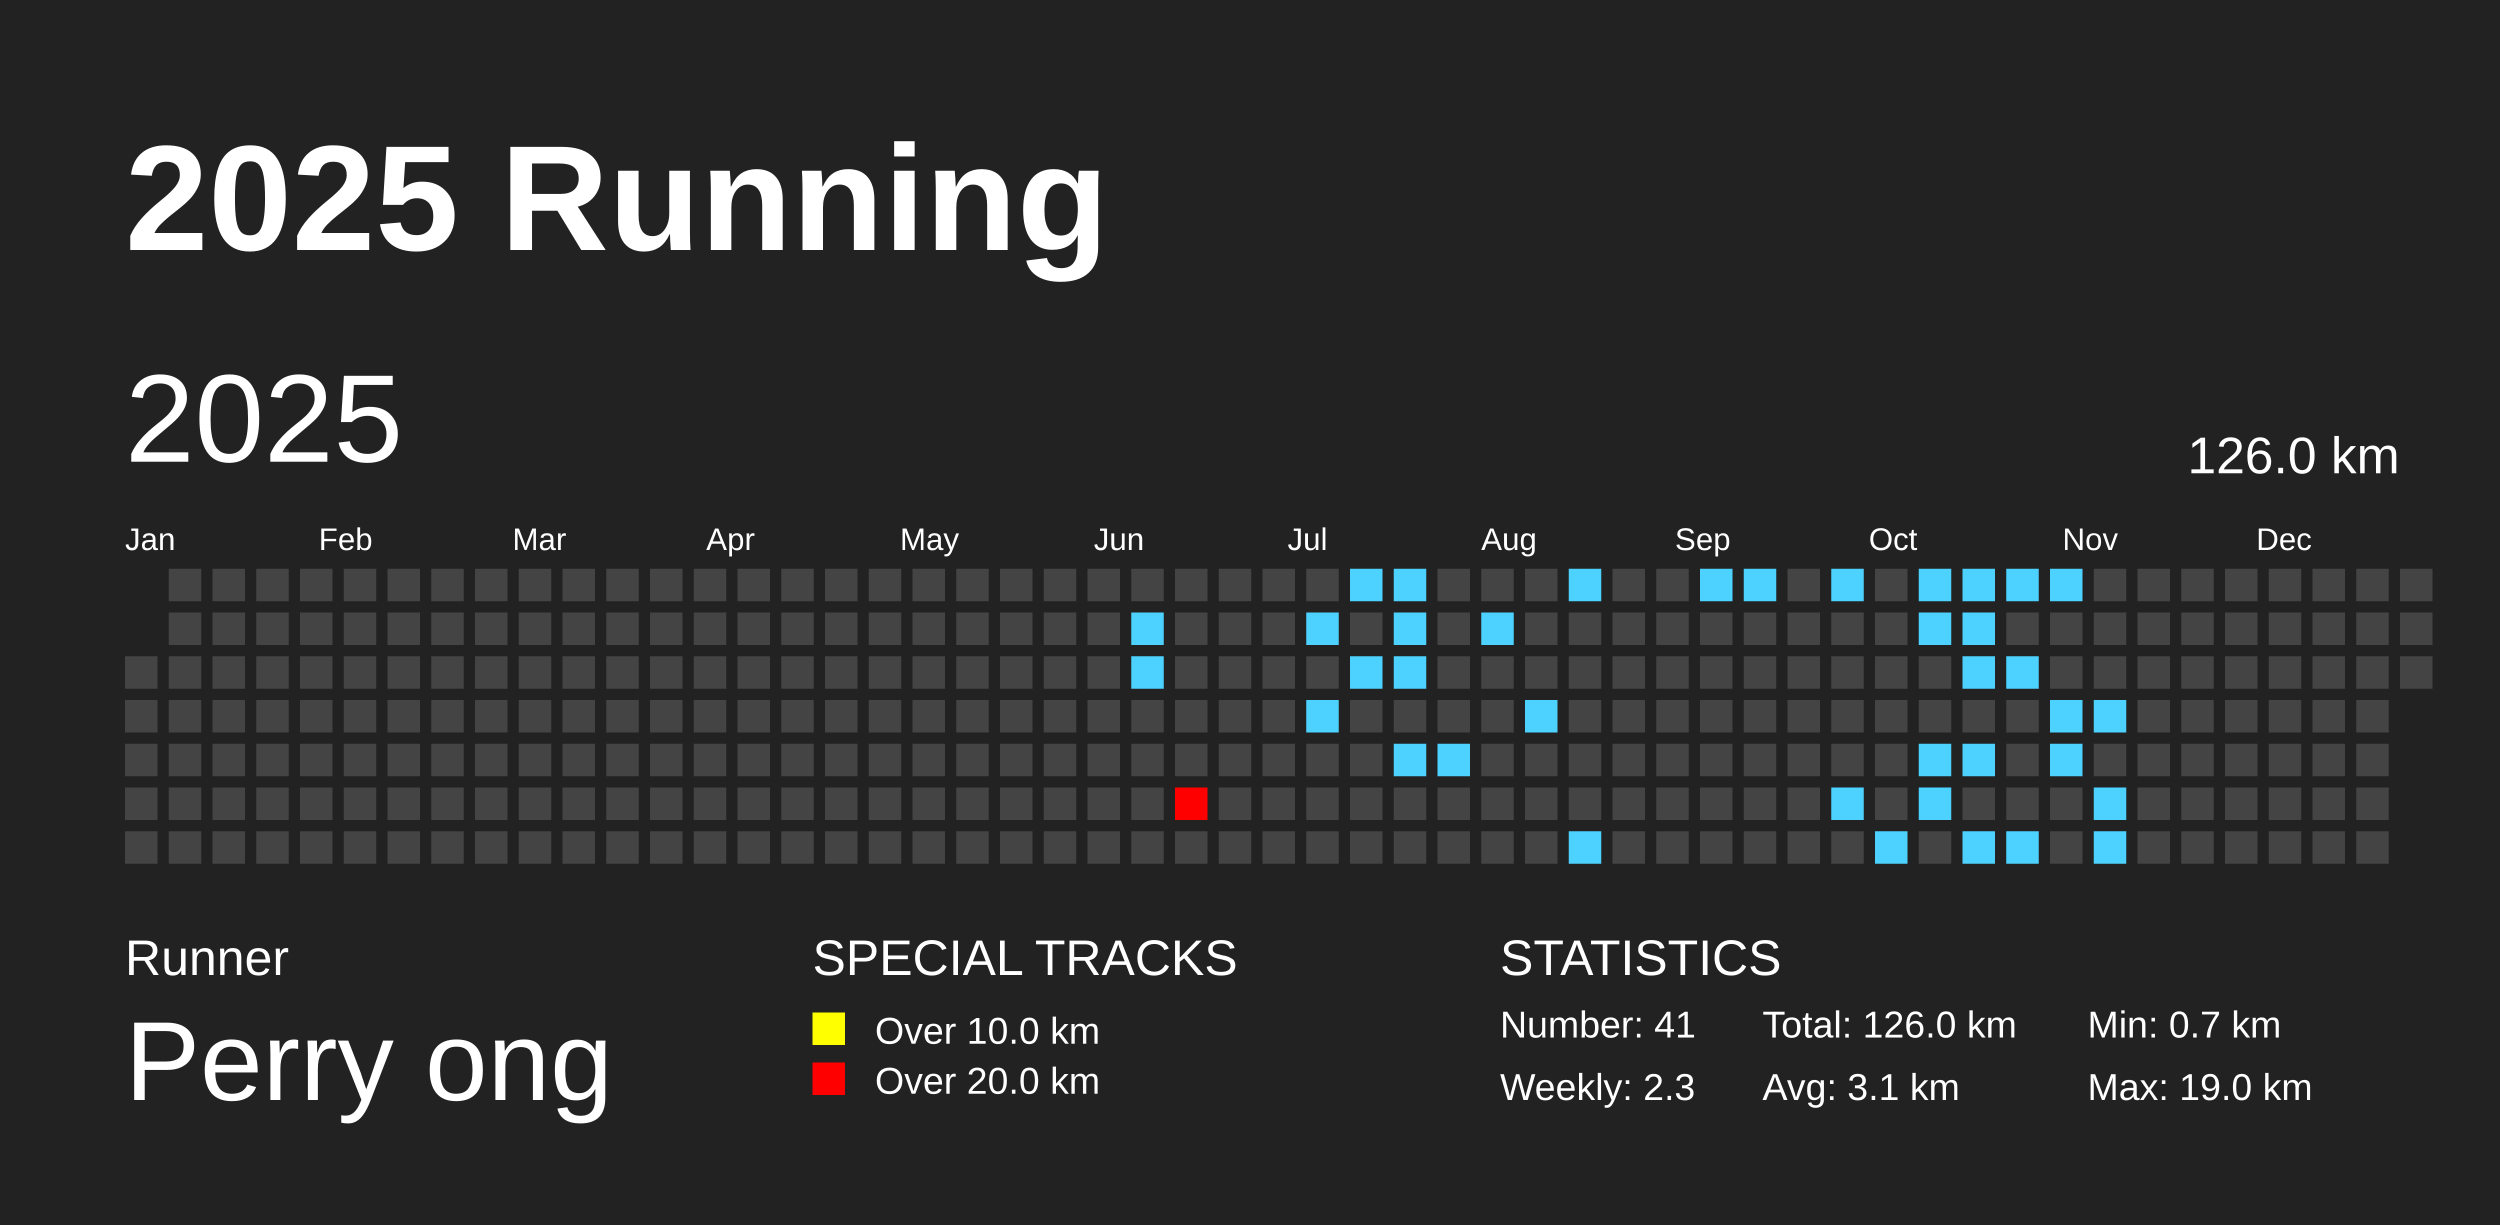
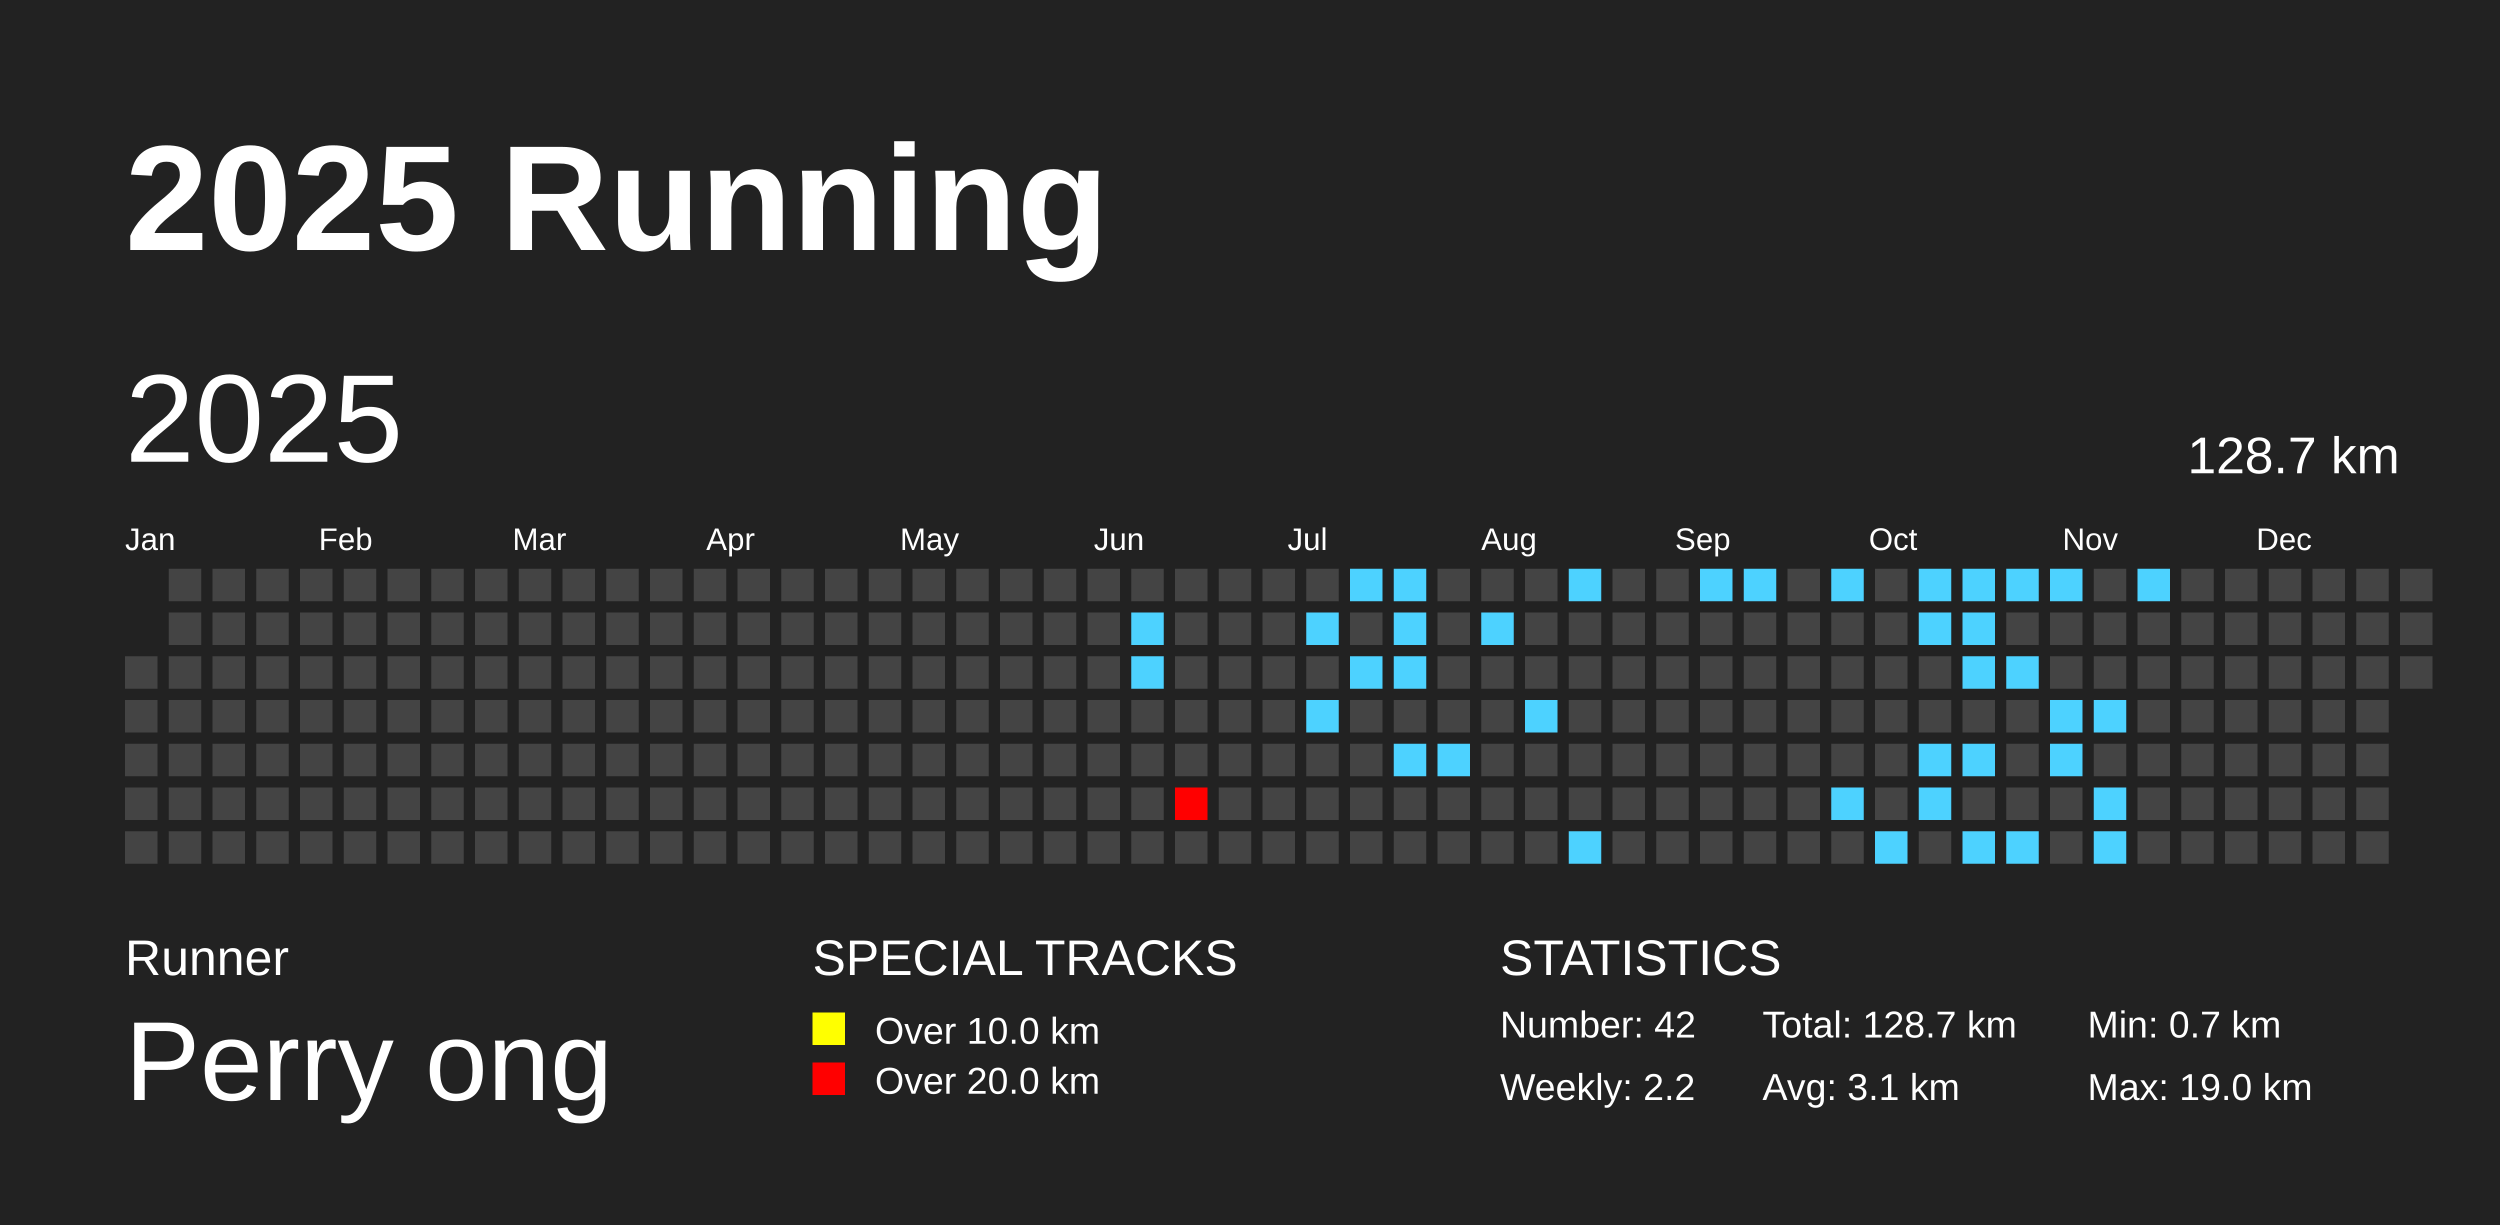
<svg xmlns="http://www.w3.org/2000/svg" baseProfile="full" height="98mm" version="1.1" viewBox="0,0,200,98" width="200mm">
  <defs />
  <rect fill="#222222" height="98" width="200" x="0" y="0" />
  <text fill="#FFFFFF" style="font-size:12px; font-family:Arial; font-weight:bold;" x="10" y="20">2025 Running</text>
  <text fill="#FFFFFF" style="font-size:4px; font-family:Arial" x="10" y="78">Runner</text>
  <text fill="#FFFFFF" style="font-size:9px; font-family:Arial" x="10" y="88">Perry ong</text>
  <text fill="#FFFFFF" style="font-size:4px; font-family:Arial" x="65" y="78">SPECIAL TRACKS</text>
  <rect fill="yellow" height="2.6" width="2.6" x="65" y="81" />
  <text fill="#FFFFFF" style="font-size:3px; font-family:Arial" x="70" y="83.5">Over 10.0 km</text>
  <rect fill="red" height="2.6" width="2.6" x="65" y="85" />
  <text fill="#FFFFFF" style="font-size:3px; font-family:Arial" x="70" y="87.5">Over 20.0 km</text>
  <text fill="#FFFFFF" style="font-size:4px; font-family:Arial" x="120" y="78">STATISTICS</text>
-   <text fill="#FFFFFF" style="font-size:3px; font-family:Arial" x="120" y="83">Number: 41</text>
-   <text fill="#FFFFFF" style="font-size:3px; font-family:Arial" x="120" y="88">Weekly: 2.3</text>
-   <text fill="#FFFFFF" style="font-size:3px; font-family:Arial" x="141" y="83">Total: 126.0 km</text>
+   <text fill="#FFFFFF" style="font-size:3px; font-family:Arial" x="120" y="83">Number: 42</text>
+   <text fill="#FFFFFF" style="font-size:3px; font-family:Arial" x="120" y="88">Weekly: 2.2</text>
+   <text fill="#FFFFFF" style="font-size:3px; font-family:Arial" x="141" y="83">Total: 128.7 km</text>
  <text fill="#FFFFFF" style="font-size:3px; font-family:Arial" x="141" y="88">Avg: 3.1 km</text>
  <text fill="#FFFFFF" style="font-size:3px; font-family:Arial" x="167" y="83">Min: 0.7 km</text>
  <text fill="#FFFFFF" style="font-size:3px; font-family:Arial" x="167" y="88">Max: 19.0 km</text>
  <text dominant-baseline="hanging" fill="#FFFFFF" style="font-size:10.0px; font-family:Arial;" x="10" y="30">2025</text>
-   <text dominant-baseline="hanging" fill="#FFFFFF" style="font-size:4.125px; font-family:Arial;" x="175" y="35">126.0 km</text>
+   <text dominant-baseline="hanging" fill="#FFFFFF" style="font-size:4.125px; font-family:Arial;" x="175" y="35">128.7 km</text>
  <text fill="#FFFFFF" style="font-size:2.5px; font-family:Arial" x="10.0" y="44">Jan</text>
  <text fill="#FFFFFF" style="font-size:2.5px; font-family:Arial" x="25.5" y="44">Feb</text>
  <text fill="#FFFFFF" style="font-size:2.5px; font-family:Arial" x="41.0" y="44">Mar</text>
  <text fill="#FFFFFF" style="font-size:2.5px; font-family:Arial" x="56.5" y="44">Apr</text>
  <text fill="#FFFFFF" style="font-size:2.5px; font-family:Arial" x="72.0" y="44">May</text>
  <text fill="#FFFFFF" style="font-size:2.5px; font-family:Arial" x="87.5" y="44">Jun</text>
  <text fill="#FFFFFF" style="font-size:2.5px; font-family:Arial" x="103.0" y="44">Jul</text>
  <text fill="#FFFFFF" style="font-size:2.5px; font-family:Arial" x="118.5" y="44">Aug</text>
  <text fill="#FFFFFF" style="font-size:2.5px; font-family:Arial" x="134.0" y="44">Sep</text>
  <text fill="#FFFFFF" style="font-size:2.5px; font-family:Arial" x="149.5" y="44">Oct</text>
  <text fill="#FFFFFF" style="font-size:2.5px; font-family:Arial" x="165.0" y="44">Nov</text>
  <text fill="#FFFFFF" style="font-size:2.5px; font-family:Arial" x="180.5" y="44">Dec</text>
  <rect fill="#444444" height="2.6" width="2.6" x="10.0" y="52.5" />
  <rect fill="#444444" height="2.6" width="2.6" x="10.0" y="56.0" />
  <rect fill="#444444" height="2.6" width="2.6" x="10.0" y="59.5" />
  <rect fill="#444444" height="2.6" width="2.6" x="10.0" y="63.0" />
  <rect fill="#444444" height="2.6" width="2.6" x="10.0" y="66.5" />
  <rect fill="#444444" height="2.6" width="2.6" x="13.5" y="45.5" />
  <rect fill="#444444" height="2.6" width="2.6" x="13.5" y="49.0" />
  <rect fill="#444444" height="2.6" width="2.6" x="13.5" y="52.5" />
  <rect fill="#444444" height="2.6" width="2.6" x="13.5" y="56.0" />
  <rect fill="#444444" height="2.6" width="2.6" x="13.5" y="59.5" />
  <rect fill="#444444" height="2.6" width="2.6" x="13.5" y="63.0" />
  <rect fill="#444444" height="2.6" width="2.6" x="13.5" y="66.5" />
  <rect fill="#444444" height="2.6" width="2.6" x="17.0" y="45.5" />
  <rect fill="#444444" height="2.6" width="2.6" x="17.0" y="49.0" />
  <rect fill="#444444" height="2.6" width="2.6" x="17.0" y="52.5" />
  <rect fill="#444444" height="2.6" width="2.6" x="17.0" y="56.0" />
  <rect fill="#444444" height="2.6" width="2.6" x="17.0" y="59.5" />
  <rect fill="#444444" height="2.6" width="2.6" x="17.0" y="63.0" />
  <rect fill="#444444" height="2.6" width="2.6" x="17.0" y="66.5" />
  <rect fill="#444444" height="2.6" width="2.6" x="20.5" y="45.5" />
  <rect fill="#444444" height="2.6" width="2.6" x="20.5" y="49.0" />
  <rect fill="#444444" height="2.6" width="2.6" x="20.5" y="52.5" />
  <rect fill="#444444" height="2.6" width="2.6" x="20.5" y="56.0" />
  <rect fill="#444444" height="2.6" width="2.6" x="20.5" y="59.5" />
  <rect fill="#444444" height="2.6" width="2.6" x="20.5" y="63.0" />
  <rect fill="#444444" height="2.6" width="2.6" x="20.5" y="66.5" />
  <rect fill="#444444" height="2.6" width="2.6" x="24.0" y="45.5" />
  <rect fill="#444444" height="2.6" width="2.6" x="24.0" y="49.0" />
  <rect fill="#444444" height="2.6" width="2.6" x="24.0" y="52.5" />
  <rect fill="#444444" height="2.6" width="2.6" x="24.0" y="56.0" />
  <rect fill="#444444" height="2.6" width="2.6" x="24.0" y="59.5" />
  <rect fill="#444444" height="2.6" width="2.6" x="24.0" y="63.0" />
  <rect fill="#444444" height="2.6" width="2.6" x="24.0" y="66.5" />
  <rect fill="#444444" height="2.6" width="2.6" x="27.5" y="45.5" />
  <rect fill="#444444" height="2.6" width="2.6" x="27.5" y="49.0" />
  <rect fill="#444444" height="2.6" width="2.6" x="27.5" y="52.5" />
  <rect fill="#444444" height="2.6" width="2.6" x="27.5" y="56.0" />
  <rect fill="#444444" height="2.6" width="2.6" x="27.5" y="59.5" />
  <rect fill="#444444" height="2.6" width="2.6" x="27.5" y="63.0" />
  <rect fill="#444444" height="2.6" width="2.6" x="27.5" y="66.5" />
  <rect fill="#444444" height="2.6" width="2.6" x="31.0" y="45.5" />
  <rect fill="#444444" height="2.6" width="2.6" x="31.0" y="49.0" />
  <rect fill="#444444" height="2.6" width="2.6" x="31.0" y="52.5" />
  <rect fill="#444444" height="2.6" width="2.6" x="31.0" y="56.0" />
  <rect fill="#444444" height="2.6" width="2.6" x="31.0" y="59.5" />
  <rect fill="#444444" height="2.6" width="2.6" x="31.0" y="63.0" />
  <rect fill="#444444" height="2.6" width="2.6" x="31.0" y="66.5" />
  <rect fill="#444444" height="2.6" width="2.6" x="34.5" y="45.5" />
  <rect fill="#444444" height="2.6" width="2.6" x="34.5" y="49.0" />
  <rect fill="#444444" height="2.6" width="2.6" x="34.5" y="52.5" />
  <rect fill="#444444" height="2.6" width="2.6" x="34.5" y="56.0" />
  <rect fill="#444444" height="2.6" width="2.6" x="34.5" y="59.5" />
  <rect fill="#444444" height="2.6" width="2.6" x="34.5" y="63.0" />
  <rect fill="#444444" height="2.6" width="2.6" x="34.5" y="66.5" />
  <rect fill="#444444" height="2.6" width="2.6" x="38.0" y="45.5" />
  <rect fill="#444444" height="2.6" width="2.6" x="38.0" y="49.0" />
  <rect fill="#444444" height="2.6" width="2.6" x="38.0" y="52.5" />
  <rect fill="#444444" height="2.6" width="2.6" x="38.0" y="56.0" />
  <rect fill="#444444" height="2.6" width="2.6" x="38.0" y="59.5" />
  <rect fill="#444444" height="2.6" width="2.6" x="38.0" y="63.0" />
  <rect fill="#444444" height="2.6" width="2.6" x="38.0" y="66.5" />
  <rect fill="#444444" height="2.6" width="2.6" x="41.5" y="45.5" />
  <rect fill="#444444" height="2.6" width="2.6" x="41.5" y="49.0" />
  <rect fill="#444444" height="2.6" width="2.6" x="41.5" y="52.5" />
  <rect fill="#444444" height="2.6" width="2.6" x="41.5" y="56.0" />
  <rect fill="#444444" height="2.6" width="2.6" x="41.5" y="59.5" />
  <rect fill="#444444" height="2.6" width="2.6" x="41.5" y="63.0" />
  <rect fill="#444444" height="2.6" width="2.6" x="41.5" y="66.5" />
  <rect fill="#444444" height="2.6" width="2.6" x="45.0" y="45.5" />
  <rect fill="#444444" height="2.6" width="2.6" x="45.0" y="49.0" />
  <rect fill="#444444" height="2.6" width="2.6" x="45.0" y="52.5" />
  <rect fill="#444444" height="2.6" width="2.6" x="45.0" y="56.0" />
  <rect fill="#444444" height="2.6" width="2.6" x="45.0" y="59.5" />
  <rect fill="#444444" height="2.6" width="2.6" x="45.0" y="63.0" />
  <rect fill="#444444" height="2.6" width="2.6" x="45.0" y="66.5" />
  <rect fill="#444444" height="2.6" width="2.6" x="48.5" y="45.5" />
  <rect fill="#444444" height="2.6" width="2.6" x="48.5" y="49.0" />
  <rect fill="#444444" height="2.6" width="2.6" x="48.5" y="52.5" />
  <rect fill="#444444" height="2.6" width="2.6" x="48.5" y="56.0" />
  <rect fill="#444444" height="2.6" width="2.6" x="48.5" y="59.5" />
  <rect fill="#444444" height="2.6" width="2.6" x="48.5" y="63.0" />
  <rect fill="#444444" height="2.6" width="2.6" x="48.5" y="66.5" />
  <rect fill="#444444" height="2.6" width="2.6" x="52.0" y="45.5" />
  <rect fill="#444444" height="2.6" width="2.6" x="52.0" y="49.0" />
  <rect fill="#444444" height="2.6" width="2.6" x="52.0" y="52.5" />
  <rect fill="#444444" height="2.6" width="2.6" x="52.0" y="56.0" />
  <rect fill="#444444" height="2.6" width="2.6" x="52.0" y="59.5" />
  <rect fill="#444444" height="2.6" width="2.6" x="52.0" y="63.0" />
  <rect fill="#444444" height="2.6" width="2.6" x="52.0" y="66.5" />
  <rect fill="#444444" height="2.6" width="2.6" x="55.5" y="45.5" />
  <rect fill="#444444" height="2.6" width="2.6" x="55.5" y="49.0" />
  <rect fill="#444444" height="2.6" width="2.6" x="55.5" y="52.5" />
  <rect fill="#444444" height="2.6" width="2.6" x="55.5" y="56.0" />
  <rect fill="#444444" height="2.6" width="2.6" x="55.5" y="59.5" />
  <rect fill="#444444" height="2.6" width="2.6" x="55.5" y="63.0" />
  <rect fill="#444444" height="2.6" width="2.6" x="55.5" y="66.5" />
  <rect fill="#444444" height="2.6" width="2.6" x="59.0" y="45.5" />
  <rect fill="#444444" height="2.6" width="2.6" x="59.0" y="49.0" />
  <rect fill="#444444" height="2.6" width="2.6" x="59.0" y="52.5" />
  <rect fill="#444444" height="2.6" width="2.6" x="59.0" y="56.0" />
  <rect fill="#444444" height="2.6" width="2.6" x="59.0" y="59.5" />
  <rect fill="#444444" height="2.6" width="2.6" x="59.0" y="63.0" />
  <rect fill="#444444" height="2.6" width="2.6" x="59.0" y="66.5" />
  <rect fill="#444444" height="2.6" width="2.6" x="62.5" y="45.5" />
  <rect fill="#444444" height="2.6" width="2.6" x="62.5" y="49.0" />
  <rect fill="#444444" height="2.6" width="2.6" x="62.5" y="52.5" />
  <rect fill="#444444" height="2.6" width="2.6" x="62.5" y="56.0" />
  <rect fill="#444444" height="2.6" width="2.6" x="62.5" y="59.5" />
  <rect fill="#444444" height="2.6" width="2.6" x="62.5" y="63.0" />
  <rect fill="#444444" height="2.6" width="2.6" x="62.5" y="66.5" />
  <rect fill="#444444" height="2.6" width="2.6" x="66.0" y="45.5" />
  <rect fill="#444444" height="2.6" width="2.6" x="66.0" y="49.0" />
  <rect fill="#444444" height="2.6" width="2.6" x="66.0" y="52.5" />
  <rect fill="#444444" height="2.6" width="2.6" x="66.0" y="56.0" />
  <rect fill="#444444" height="2.6" width="2.6" x="66.0" y="59.5" />
  <rect fill="#444444" height="2.6" width="2.6" x="66.0" y="63.0" />
  <rect fill="#444444" height="2.6" width="2.6" x="66.0" y="66.5" />
  <rect fill="#444444" height="2.6" width="2.6" x="69.5" y="45.5" />
  <rect fill="#444444" height="2.6" width="2.6" x="69.5" y="49.0" />
  <rect fill="#444444" height="2.6" width="2.6" x="69.5" y="52.5" />
  <rect fill="#444444" height="2.6" width="2.6" x="69.5" y="56.0" />
  <rect fill="#444444" height="2.6" width="2.6" x="69.5" y="59.5" />
  <rect fill="#444444" height="2.6" width="2.6" x="69.5" y="63.0" />
  <rect fill="#444444" height="2.6" width="2.6" x="69.5" y="66.5" />
  <rect fill="#444444" height="2.6" width="2.6" x="73.0" y="45.5" />
  <rect fill="#444444" height="2.6" width="2.6" x="73.0" y="49.0" />
  <rect fill="#444444" height="2.6" width="2.6" x="73.0" y="52.5" />
  <rect fill="#444444" height="2.6" width="2.6" x="73.0" y="56.0" />
  <rect fill="#444444" height="2.6" width="2.6" x="73.0" y="59.5" />
  <rect fill="#444444" height="2.6" width="2.6" x="73.0" y="63.0" />
  <rect fill="#444444" height="2.6" width="2.6" x="73.0" y="66.5" />
  <rect fill="#444444" height="2.6" width="2.6" x="76.5" y="45.5" />
  <rect fill="#444444" height="2.6" width="2.6" x="76.5" y="49.0" />
  <rect fill="#444444" height="2.6" width="2.6" x="76.5" y="52.5" />
  <rect fill="#444444" height="2.6" width="2.6" x="76.5" y="56.0" />
  <rect fill="#444444" height="2.6" width="2.6" x="76.5" y="59.5" />
  <rect fill="#444444" height="2.6" width="2.6" x="76.5" y="63.0" />
  <rect fill="#444444" height="2.6" width="2.6" x="76.5" y="66.5" />
  <rect fill="#444444" height="2.6" width="2.6" x="80.0" y="45.5" />
  <rect fill="#444444" height="2.6" width="2.6" x="80.0" y="49.0" />
  <rect fill="#444444" height="2.6" width="2.6" x="80.0" y="52.5" />
  <rect fill="#444444" height="2.6" width="2.6" x="80.0" y="56.0" />
  <rect fill="#444444" height="2.6" width="2.6" x="80.0" y="59.5" />
  <rect fill="#444444" height="2.6" width="2.6" x="80.0" y="63.0" />
  <rect fill="#444444" height="2.6" width="2.6" x="80.0" y="66.5" />
  <rect fill="#444444" height="2.6" width="2.6" x="83.5" y="45.5" />
  <rect fill="#444444" height="2.6" width="2.6" x="83.5" y="49.0" />
  <rect fill="#444444" height="2.6" width="2.6" x="83.5" y="52.5" />
  <rect fill="#444444" height="2.6" width="2.6" x="83.5" y="56.0" />
  <rect fill="#444444" height="2.6" width="2.6" x="83.5" y="59.5" />
  <rect fill="#444444" height="2.6" width="2.6" x="83.5" y="63.0" />
  <rect fill="#444444" height="2.6" width="2.6" x="83.5" y="66.5" />
  <rect fill="#444444" height="2.6" width="2.6" x="87.0" y="45.5" />
  <rect fill="#444444" height="2.6" width="2.6" x="87.0" y="49.0" />
  <rect fill="#444444" height="2.6" width="2.6" x="87.0" y="52.5" />
  <rect fill="#444444" height="2.6" width="2.6" x="87.0" y="56.0" />
  <rect fill="#444444" height="2.6" width="2.6" x="87.0" y="59.5" />
  <rect fill="#444444" height="2.6" width="2.6" x="87.0" y="63.0" />
  <rect fill="#444444" height="2.6" width="2.6" x="87.0" y="66.5" />
  <rect fill="#444444" height="2.6" width="2.6" x="90.5" y="45.5" />
  <rect fill="#4DD2FF" height="2.6" width="2.6" x="90.5" y="49.0" />
  <rect fill="#4DD2FF" height="2.6" width="2.6" x="90.5" y="52.5" />
  <rect fill="#444444" height="2.6" width="2.6" x="90.5" y="56.0" />
  <rect fill="#444444" height="2.6" width="2.6" x="90.5" y="59.5" />
  <rect fill="#444444" height="2.6" width="2.6" x="90.5" y="63.0" />
  <rect fill="#444444" height="2.6" width="2.6" x="90.5" y="66.5" />
  <rect fill="#444444" height="2.6" width="2.6" x="94.0" y="45.5" />
  <rect fill="#444444" height="2.6" width="2.6" x="94.0" y="49.0" />
  <rect fill="#444444" height="2.6" width="2.6" x="94.0" y="52.5" />
  <rect fill="#444444" height="2.6" width="2.6" x="94.0" y="56.0" />
  <rect fill="#444444" height="2.6" width="2.6" x="94.0" y="59.5" />
  <rect fill="red" height="2.6" width="2.6" x="94.0" y="63.0" />
  <rect fill="#444444" height="2.6" width="2.6" x="94.0" y="66.5" />
  <rect fill="#444444" height="2.6" width="2.6" x="97.5" y="45.5" />
  <rect fill="#444444" height="2.6" width="2.6" x="97.5" y="49.0" />
  <rect fill="#444444" height="2.6" width="2.6" x="97.5" y="52.5" />
  <rect fill="#444444" height="2.6" width="2.6" x="97.5" y="56.0" />
  <rect fill="#444444" height="2.6" width="2.6" x="97.5" y="59.5" />
  <rect fill="#444444" height="2.6" width="2.6" x="97.5" y="63.0" />
  <rect fill="#444444" height="2.6" width="2.6" x="97.5" y="66.5" />
  <rect fill="#444444" height="2.6" width="2.6" x="101.0" y="45.5" />
  <rect fill="#444444" height="2.6" width="2.6" x="101.0" y="49.0" />
  <rect fill="#444444" height="2.6" width="2.6" x="101.0" y="52.5" />
  <rect fill="#444444" height="2.6" width="2.6" x="101.0" y="56.0" />
  <rect fill="#444444" height="2.6" width="2.6" x="101.0" y="59.5" />
  <rect fill="#444444" height="2.6" width="2.6" x="101.0" y="63.0" />
  <rect fill="#444444" height="2.6" width="2.6" x="101.0" y="66.5" />
  <rect fill="#444444" height="2.6" width="2.6" x="104.5" y="45.5" />
  <rect fill="#4DD2FF" height="2.6" width="2.6" x="104.5" y="49.0" />
  <rect fill="#444444" height="2.6" width="2.6" x="104.5" y="52.5" />
  <rect fill="#4DD2FF" height="2.6" width="2.6" x="104.5" y="56.0" />
  <rect fill="#444444" height="2.6" width="2.6" x="104.5" y="59.5" />
  <rect fill="#444444" height="2.6" width="2.6" x="104.5" y="63.0" />
  <rect fill="#444444" height="2.6" width="2.6" x="104.5" y="66.5" />
  <rect fill="#4DD2FF" height="2.6" width="2.6" x="108.0" y="45.5" />
  <rect fill="#444444" height="2.6" width="2.6" x="108.0" y="49.0" />
  <rect fill="#4DD2FF" height="2.6" width="2.6" x="108.0" y="52.5" />
  <rect fill="#444444" height="2.6" width="2.6" x="108.0" y="56.0" />
  <rect fill="#444444" height="2.6" width="2.6" x="108.0" y="59.5" />
  <rect fill="#444444" height="2.6" width="2.6" x="108.0" y="63.0" />
  <rect fill="#444444" height="2.6" width="2.6" x="108.0" y="66.5" />
  <rect fill="#4DD2FF" height="2.6" width="2.6" x="111.5" y="45.5" />
  <rect fill="#4DD2FF" height="2.6" width="2.6" x="111.5" y="49.0" />
  <rect fill="#4DD2FF" height="2.6" width="2.6" x="111.5" y="52.5" />
  <rect fill="#444444" height="2.6" width="2.6" x="111.5" y="56.0" />
  <rect fill="#4DD2FF" height="2.6" width="2.6" x="111.5" y="59.5" />
  <rect fill="#444444" height="2.6" width="2.6" x="111.5" y="63.0" />
  <rect fill="#444444" height="2.6" width="2.6" x="111.5" y="66.5" />
  <rect fill="#444444" height="2.6" width="2.6" x="115.0" y="45.5" />
  <rect fill="#444444" height="2.6" width="2.6" x="115.0" y="49.0" />
  <rect fill="#444444" height="2.6" width="2.6" x="115.0" y="52.5" />
  <rect fill="#444444" height="2.6" width="2.6" x="115.0" y="56.0" />
  <rect fill="#4DD2FF" height="2.6" width="2.6" x="115.0" y="59.5" />
  <rect fill="#444444" height="2.6" width="2.6" x="115.0" y="63.0" />
  <rect fill="#444444" height="2.6" width="2.6" x="115.0" y="66.5" />
  <rect fill="#444444" height="2.6" width="2.6" x="118.5" y="45.5" />
  <rect fill="#4DD2FF" height="2.6" width="2.6" x="118.5" y="49.0" />
  <rect fill="#444444" height="2.6" width="2.6" x="118.5" y="52.5" />
  <rect fill="#444444" height="2.6" width="2.6" x="118.5" y="56.0" />
  <rect fill="#444444" height="2.6" width="2.6" x="118.5" y="59.5" />
  <rect fill="#444444" height="2.6" width="2.6" x="118.5" y="63.0" />
  <rect fill="#444444" height="2.6" width="2.6" x="118.5" y="66.5" />
  <rect fill="#444444" height="2.6" width="2.6" x="122.0" y="45.5" />
  <rect fill="#444444" height="2.6" width="2.6" x="122.0" y="49.0" />
  <rect fill="#444444" height="2.6" width="2.6" x="122.0" y="52.5" />
  <rect fill="#4DD2FF" height="2.6" width="2.6" x="122.0" y="56.0" />
  <rect fill="#444444" height="2.6" width="2.6" x="122.0" y="59.5" />
  <rect fill="#444444" height="2.6" width="2.6" x="122.0" y="63.0" />
  <rect fill="#444444" height="2.6" width="2.6" x="122.0" y="66.5" />
  <rect fill="#4DD2FF" height="2.6" width="2.6" x="125.5" y="45.5" />
  <rect fill="#444444" height="2.6" width="2.6" x="125.5" y="49.0" />
  <rect fill="#444444" height="2.6" width="2.6" x="125.5" y="52.5" />
  <rect fill="#444444" height="2.6" width="2.6" x="125.5" y="56.0" />
  <rect fill="#444444" height="2.6" width="2.6" x="125.5" y="59.5" />
  <rect fill="#444444" height="2.6" width="2.6" x="125.5" y="63.0" />
  <rect fill="#4DD2FF" height="2.6" width="2.6" x="125.5" y="66.5" />
  <rect fill="#444444" height="2.6" width="2.6" x="129.0" y="45.5" />
  <rect fill="#444444" height="2.6" width="2.6" x="129.0" y="49.0" />
  <rect fill="#444444" height="2.6" width="2.6" x="129.0" y="52.5" />
  <rect fill="#444444" height="2.6" width="2.6" x="129.0" y="56.0" />
  <rect fill="#444444" height="2.6" width="2.6" x="129.0" y="59.5" />
  <rect fill="#444444" height="2.6" width="2.6" x="129.0" y="63.0" />
  <rect fill="#444444" height="2.6" width="2.6" x="129.0" y="66.5" />
  <rect fill="#444444" height="2.6" width="2.6" x="132.5" y="45.5" />
  <rect fill="#444444" height="2.6" width="2.6" x="132.5" y="49.0" />
  <rect fill="#444444" height="2.6" width="2.6" x="132.5" y="52.5" />
  <rect fill="#444444" height="2.6" width="2.6" x="132.5" y="56.0" />
  <rect fill="#444444" height="2.6" width="2.6" x="132.5" y="59.5" />
  <rect fill="#444444" height="2.6" width="2.6" x="132.5" y="63.0" />
  <rect fill="#444444" height="2.6" width="2.6" x="132.5" y="66.5" />
  <rect fill="#4DD2FF" height="2.6" width="2.6" x="136.0" y="45.5" />
  <rect fill="#444444" height="2.6" width="2.6" x="136.0" y="49.0" />
  <rect fill="#444444" height="2.6" width="2.6" x="136.0" y="52.5" />
  <rect fill="#444444" height="2.6" width="2.6" x="136.0" y="56.0" />
  <rect fill="#444444" height="2.6" width="2.6" x="136.0" y="59.5" />
  <rect fill="#444444" height="2.6" width="2.6" x="136.0" y="63.0" />
  <rect fill="#444444" height="2.6" width="2.6" x="136.0" y="66.5" />
  <rect fill="#4DD2FF" height="2.6" width="2.6" x="139.5" y="45.5" />
  <rect fill="#444444" height="2.6" width="2.6" x="139.5" y="49.0" />
  <rect fill="#444444" height="2.6" width="2.6" x="139.5" y="52.5" />
  <rect fill="#444444" height="2.6" width="2.6" x="139.5" y="56.0" />
  <rect fill="#444444" height="2.6" width="2.6" x="139.5" y="59.5" />
  <rect fill="#444444" height="2.6" width="2.6" x="139.5" y="63.0" />
  <rect fill="#444444" height="2.6" width="2.6" x="139.5" y="66.5" />
  <rect fill="#444444" height="2.6" width="2.6" x="143.0" y="45.5" />
  <rect fill="#444444" height="2.6" width="2.6" x="143.0" y="49.0" />
  <rect fill="#444444" height="2.6" width="2.6" x="143.0" y="52.5" />
  <rect fill="#444444" height="2.6" width="2.6" x="143.0" y="56.0" />
  <rect fill="#444444" height="2.6" width="2.6" x="143.0" y="59.5" />
  <rect fill="#444444" height="2.6" width="2.6" x="143.0" y="63.0" />
  <rect fill="#444444" height="2.6" width="2.6" x="143.0" y="66.5" />
  <rect fill="#4DD2FF" height="2.6" width="2.6" x="146.5" y="45.5" />
  <rect fill="#444444" height="2.6" width="2.6" x="146.5" y="49.0" />
  <rect fill="#444444" height="2.6" width="2.6" x="146.5" y="52.5" />
  <rect fill="#444444" height="2.6" width="2.6" x="146.5" y="56.0" />
  <rect fill="#444444" height="2.6" width="2.6" x="146.5" y="59.5" />
  <rect fill="#4DD2FF" height="2.6" width="2.6" x="146.5" y="63.0" />
  <rect fill="#444444" height="2.6" width="2.6" x="146.5" y="66.5" />
  <rect fill="#444444" height="2.6" width="2.6" x="150.0" y="45.5" />
  <rect fill="#444444" height="2.6" width="2.6" x="150.0" y="49.0" />
  <rect fill="#444444" height="2.6" width="2.6" x="150.0" y="52.5" />
  <rect fill="#444444" height="2.6" width="2.6" x="150.0" y="56.0" />
  <rect fill="#444444" height="2.6" width="2.6" x="150.0" y="59.5" />
  <rect fill="#444444" height="2.6" width="2.6" x="150.0" y="63.0" />
  <rect fill="#4DD2FF" height="2.6" width="2.6" x="150.0" y="66.5" />
  <rect fill="#4DD2FF" height="2.6" width="2.6" x="153.5" y="45.5" />
  <rect fill="#4DD2FF" height="2.6" width="2.6" x="153.5" y="49.0" />
  <rect fill="#444444" height="2.6" width="2.6" x="153.5" y="52.5" />
  <rect fill="#444444" height="2.6" width="2.6" x="153.5" y="56.0" />
  <rect fill="#4DD2FF" height="2.6" width="2.6" x="153.5" y="59.5" />
  <rect fill="#4DD2FF" height="2.6" width="2.6" x="153.5" y="63.0" />
  <rect fill="#444444" height="2.6" width="2.6" x="153.5" y="66.5" />
  <rect fill="#4DD2FF" height="2.6" width="2.6" x="157.0" y="45.5" />
  <rect fill="#4DD2FF" height="2.6" width="2.6" x="157.0" y="49.0" />
  <rect fill="#4DD2FF" height="2.6" width="2.6" x="157.0" y="52.5" />
  <rect fill="#444444" height="2.6" width="2.6" x="157.0" y="56.0" />
  <rect fill="#4DD2FF" height="2.6" width="2.6" x="157.0" y="59.5" />
  <rect fill="#444444" height="2.6" width="2.6" x="157.0" y="63.0" />
  <rect fill="#4DD2FF" height="2.6" width="2.6" x="157.0" y="66.5" />
  <rect fill="#4DD2FF" height="2.6" width="2.6" x="160.5" y="45.5" />
  <rect fill="#444444" height="2.6" width="2.6" x="160.5" y="49.0" />
  <rect fill="#4DD2FF" height="2.6" width="2.6" x="160.5" y="52.5" />
  <rect fill="#444444" height="2.6" width="2.6" x="160.5" y="56.0" />
  <rect fill="#444444" height="2.6" width="2.6" x="160.5" y="59.5" />
  <rect fill="#444444" height="2.6" width="2.6" x="160.5" y="63.0" />
  <rect fill="#4DD2FF" height="2.6" width="2.6" x="160.5" y="66.5" />
  <rect fill="#4DD2FF" height="2.6" width="2.6" x="164.0" y="45.5" />
  <rect fill="#444444" height="2.6" width="2.6" x="164.0" y="49.0" />
  <rect fill="#444444" height="2.6" width="2.6" x="164.0" y="52.5" />
  <rect fill="#4DD2FF" height="2.6" width="2.6" x="164.0" y="56.0" />
  <rect fill="#4DD2FF" height="2.6" width="2.6" x="164.0" y="59.5" />
  <rect fill="#444444" height="2.6" width="2.6" x="164.0" y="63.0" />
  <rect fill="#444444" height="2.6" width="2.6" x="164.0" y="66.5" />
  <rect fill="#444444" height="2.6" width="2.6" x="167.5" y="45.5" />
  <rect fill="#444444" height="2.6" width="2.6" x="167.5" y="49.0" />
  <rect fill="#444444" height="2.6" width="2.6" x="167.5" y="52.5" />
  <rect fill="#4DD2FF" height="2.6" width="2.6" x="167.5" y="56.0" />
  <rect fill="#444444" height="2.6" width="2.6" x="167.5" y="59.5" />
  <rect fill="#4DD2FF" height="2.6" width="2.6" x="167.5" y="63.0" />
  <rect fill="#4DD2FF" height="2.6" width="2.6" x="167.5" y="66.5" />
-   <rect fill="#444444" height="2.6" width="2.6" x="171.0" y="45.5" />
+   <rect fill="#4DD2FF" height="2.6" width="2.6" x="171.0" y="45.5" />
  <rect fill="#444444" height="2.6" width="2.6" x="171.0" y="49.0" />
  <rect fill="#444444" height="2.6" width="2.6" x="171.0" y="52.5" />
  <rect fill="#444444" height="2.6" width="2.6" x="171.0" y="56.0" />
  <rect fill="#444444" height="2.6" width="2.6" x="171.0" y="59.5" />
  <rect fill="#444444" height="2.6" width="2.6" x="171.0" y="63.0" />
  <rect fill="#444444" height="2.6" width="2.6" x="171.0" y="66.5" />
  <rect fill="#444444" height="2.6" width="2.6" x="174.5" y="45.5" />
  <rect fill="#444444" height="2.6" width="2.6" x="174.5" y="49.0" />
  <rect fill="#444444" height="2.6" width="2.6" x="174.5" y="52.5" />
  <rect fill="#444444" height="2.6" width="2.6" x="174.5" y="56.0" />
  <rect fill="#444444" height="2.6" width="2.6" x="174.5" y="59.5" />
  <rect fill="#444444" height="2.6" width="2.6" x="174.5" y="63.0" />
  <rect fill="#444444" height="2.6" width="2.6" x="174.5" y="66.5" />
  <rect fill="#444444" height="2.6" width="2.6" x="178.0" y="45.5" />
  <rect fill="#444444" height="2.6" width="2.6" x="178.0" y="49.0" />
  <rect fill="#444444" height="2.6" width="2.6" x="178.0" y="52.5" />
  <rect fill="#444444" height="2.6" width="2.6" x="178.0" y="56.0" />
  <rect fill="#444444" height="2.6" width="2.6" x="178.0" y="59.5" />
  <rect fill="#444444" height="2.6" width="2.6" x="178.0" y="63.0" />
  <rect fill="#444444" height="2.6" width="2.6" x="178.0" y="66.5" />
  <rect fill="#444444" height="2.6" width="2.6" x="181.5" y="45.5" />
  <rect fill="#444444" height="2.6" width="2.6" x="181.5" y="49.0" />
  <rect fill="#444444" height="2.6" width="2.6" x="181.5" y="52.5" />
  <rect fill="#444444" height="2.6" width="2.6" x="181.5" y="56.0" />
  <rect fill="#444444" height="2.6" width="2.6" x="181.5" y="59.5" />
  <rect fill="#444444" height="2.6" width="2.6" x="181.5" y="63.0" />
  <rect fill="#444444" height="2.6" width="2.6" x="181.5" y="66.5" />
  <rect fill="#444444" height="2.6" width="2.6" x="185.0" y="45.5" />
  <rect fill="#444444" height="2.6" width="2.6" x="185.0" y="49.0" />
  <rect fill="#444444" height="2.6" width="2.6" x="185.0" y="52.5" />
  <rect fill="#444444" height="2.6" width="2.6" x="185.0" y="56.0" />
  <rect fill="#444444" height="2.6" width="2.6" x="185.0" y="59.5" />
  <rect fill="#444444" height="2.6" width="2.6" x="185.0" y="63.0" />
  <rect fill="#444444" height="2.6" width="2.6" x="185.0" y="66.5" />
  <rect fill="#444444" height="2.6" width="2.6" x="188.5" y="45.5" />
  <rect fill="#444444" height="2.6" width="2.6" x="188.5" y="49.0" />
  <rect fill="#444444" height="2.6" width="2.6" x="188.5" y="52.5" />
  <rect fill="#444444" height="2.6" width="2.6" x="188.5" y="56.0" />
  <rect fill="#444444" height="2.6" width="2.6" x="188.5" y="59.5" />
  <rect fill="#444444" height="2.6" width="2.6" x="188.5" y="63.0" />
  <rect fill="#444444" height="2.6" width="2.6" x="188.5" y="66.5" />
  <rect fill="#444444" height="2.6" width="2.6" x="192.0" y="45.5" />
  <rect fill="#444444" height="2.6" width="2.6" x="192.0" y="49.0" />
  <rect fill="#444444" height="2.6" width="2.6" x="192.0" y="52.5" />
</svg>
